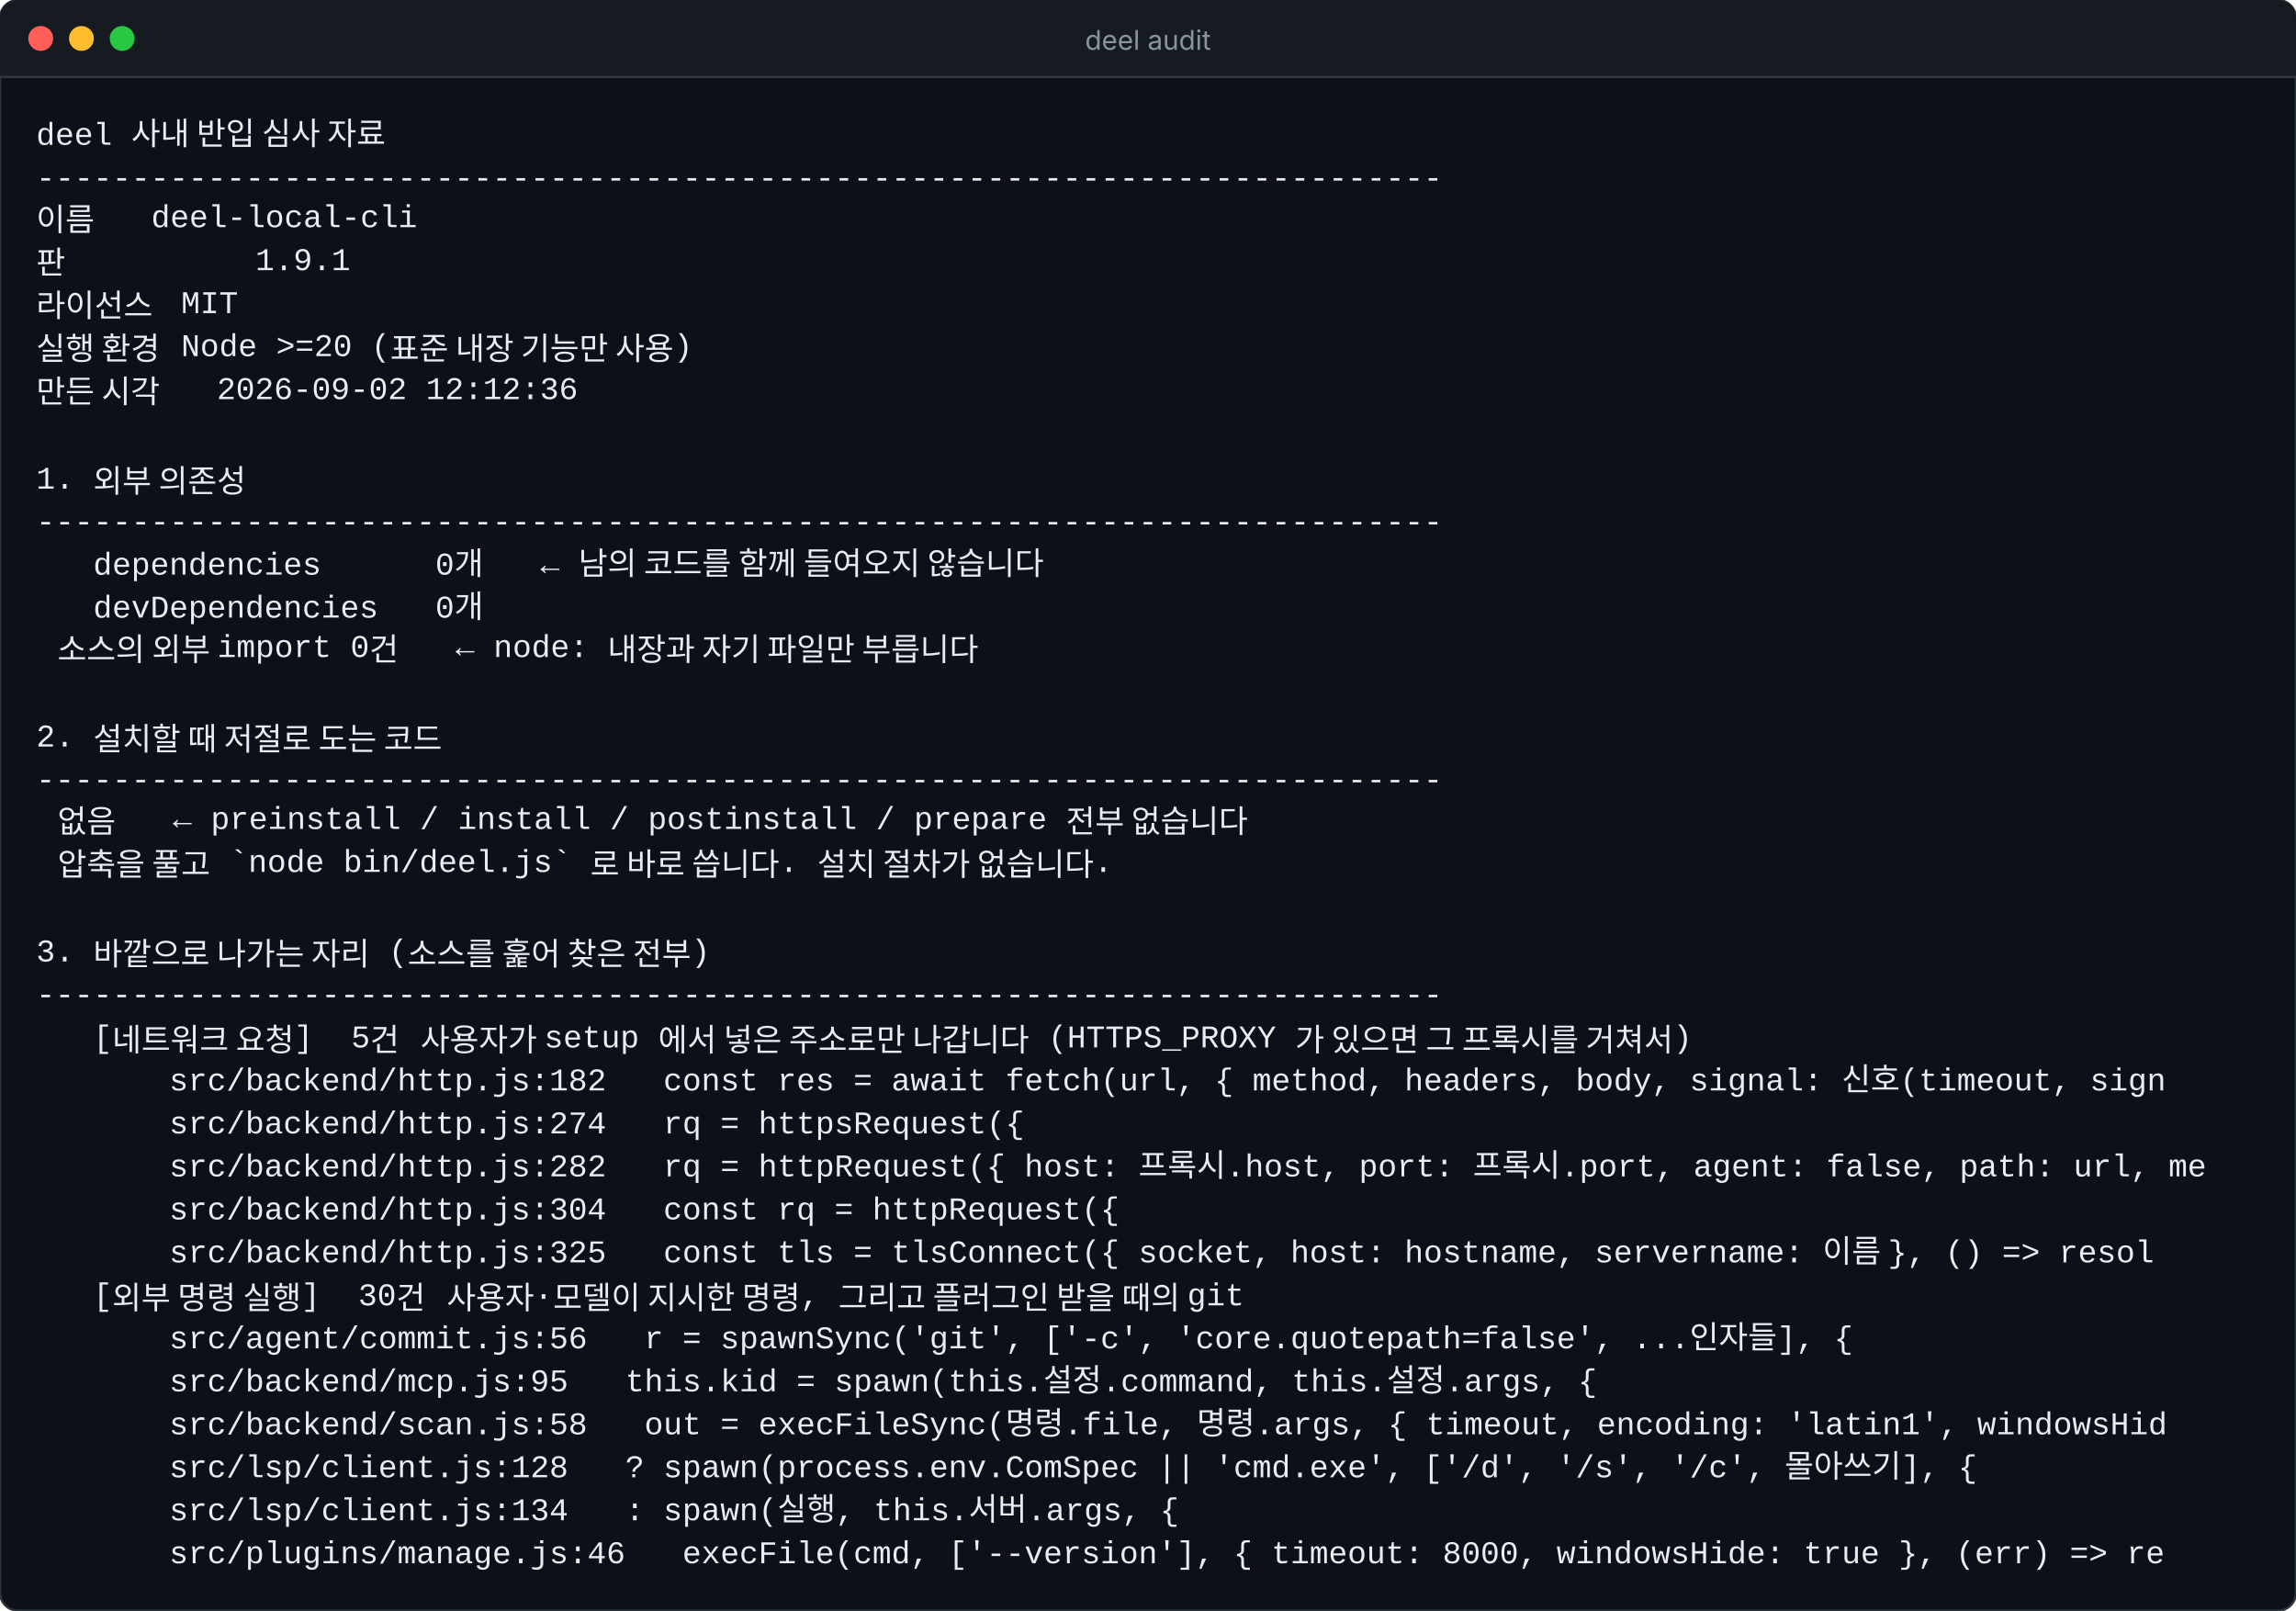
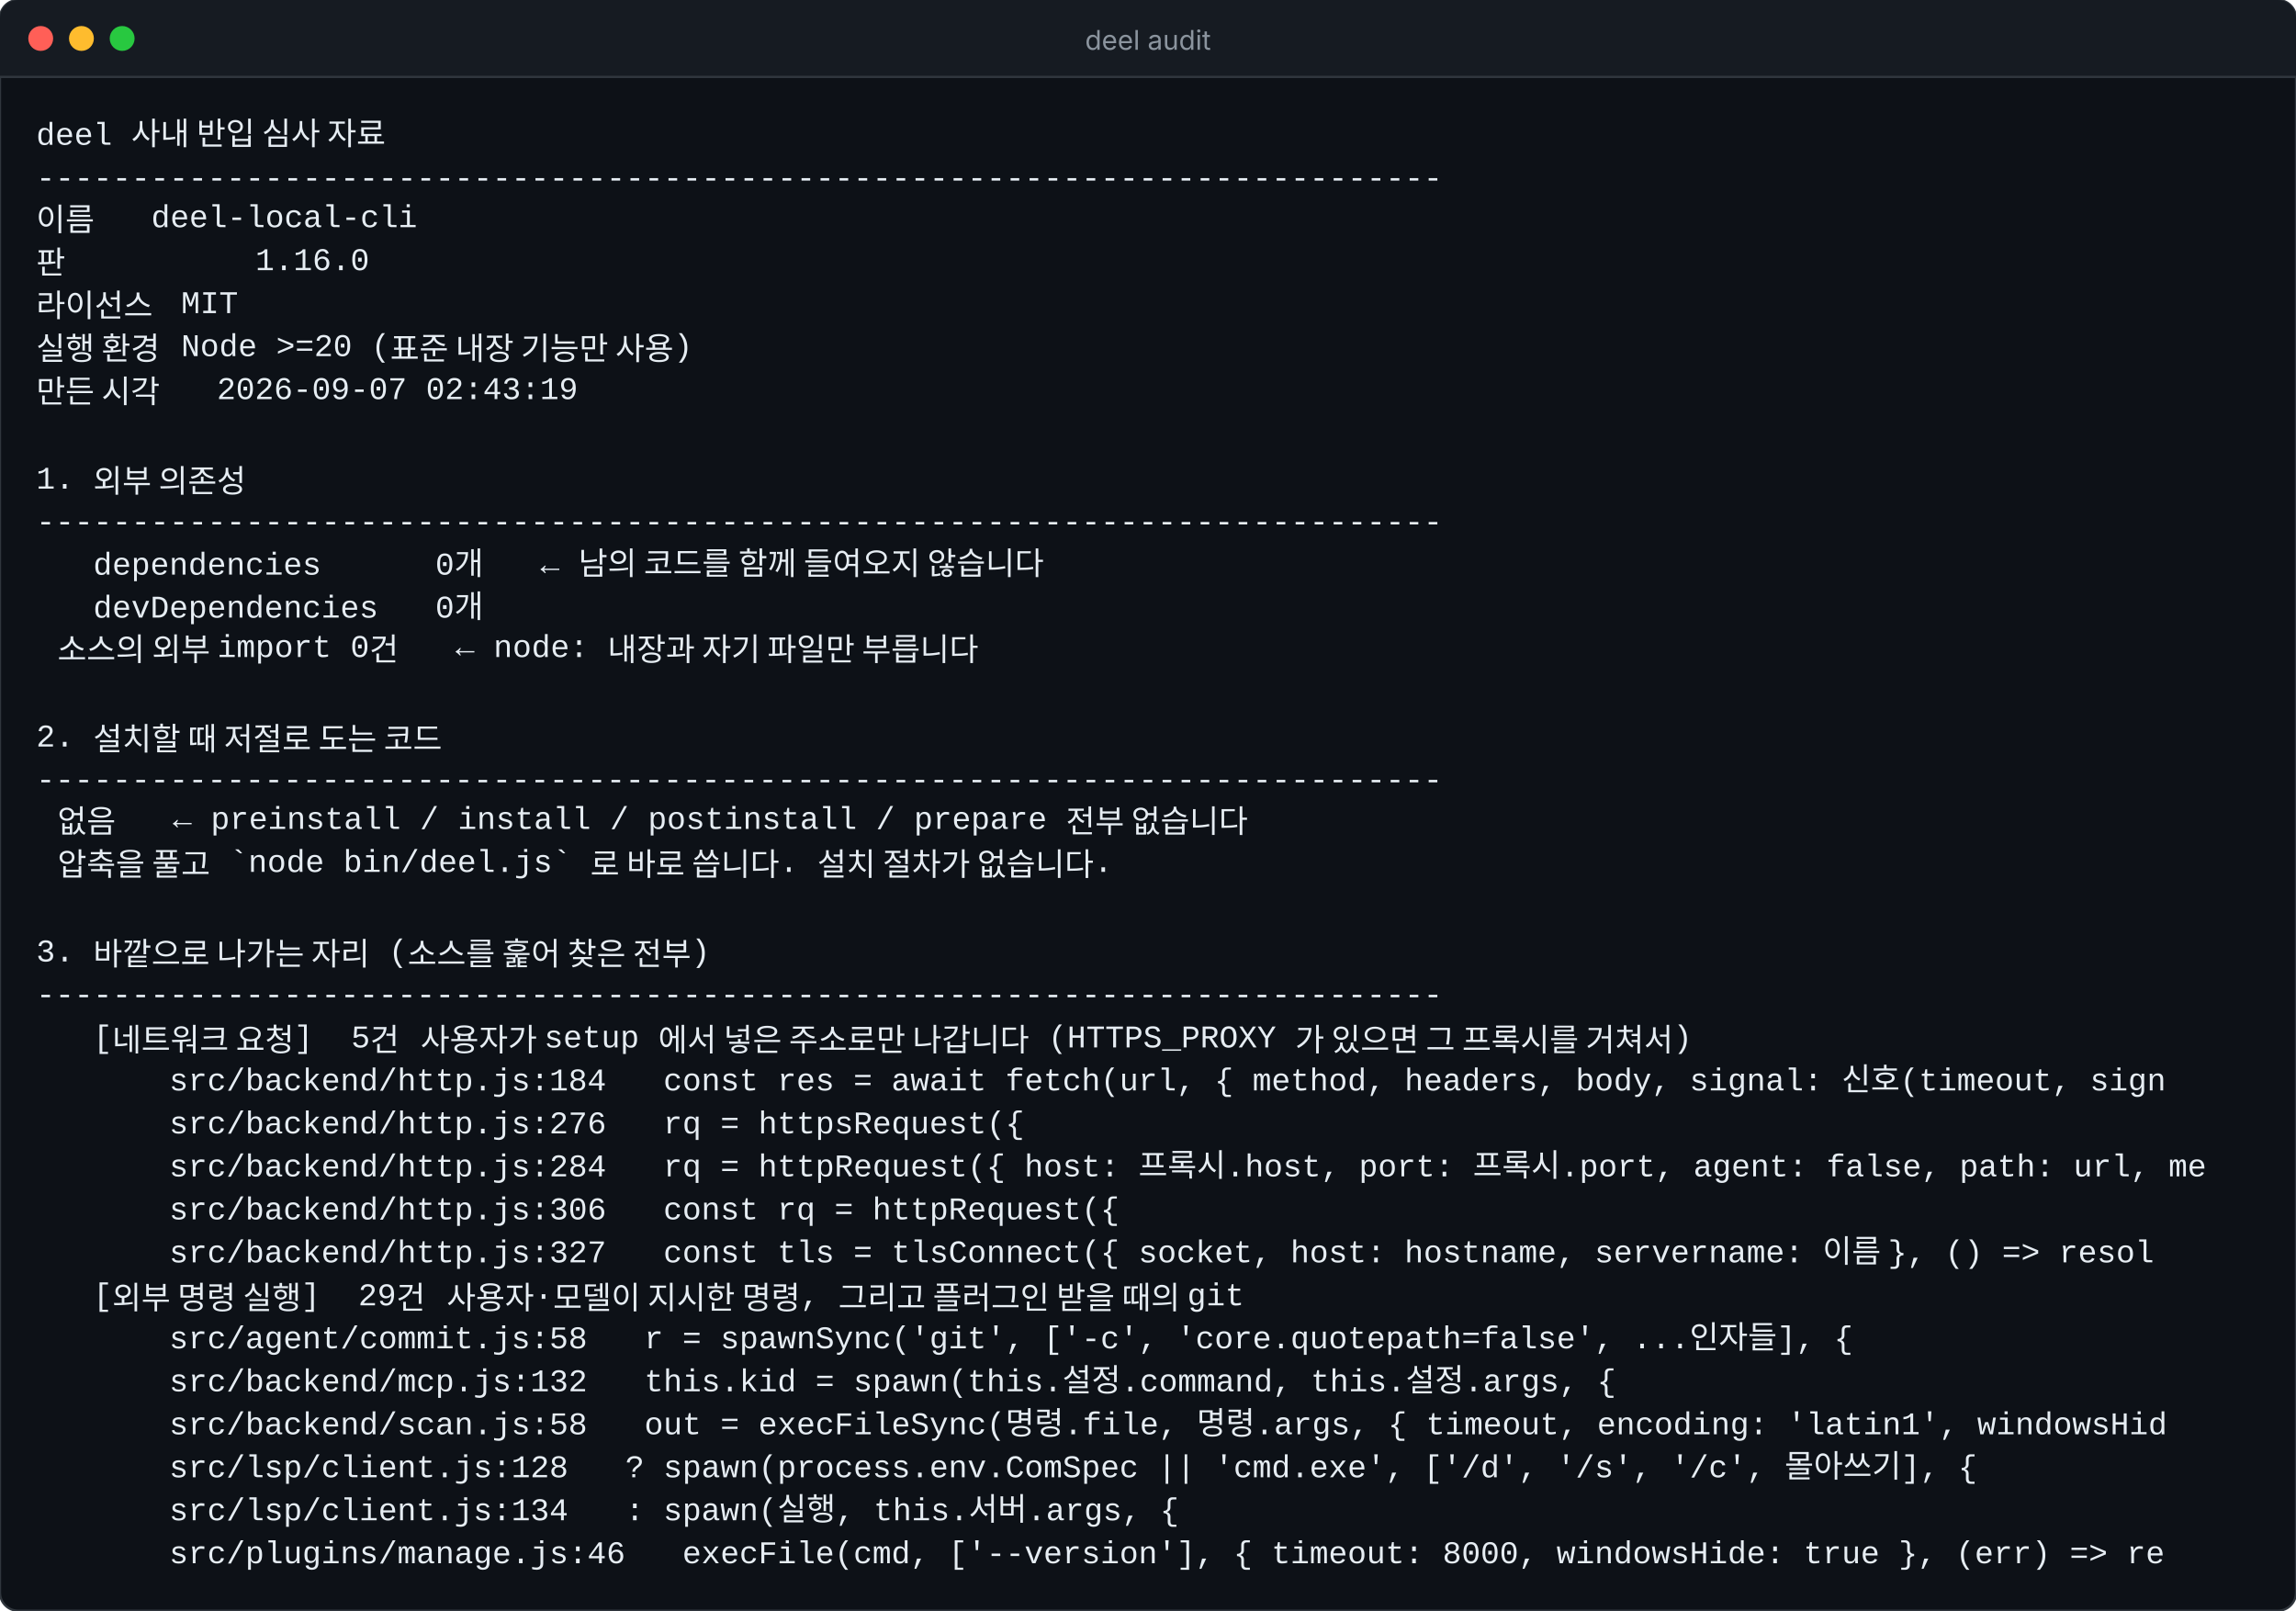
<svg xmlns="http://www.w3.org/2000/svg" width="1015" height="712" viewBox="0 0 1015 712" role="img" aria-label="deel audit — the corporate review sheet">
  <rect width="1015" height="712" rx="8" fill="#0d1117" stroke="#30363d" />
  <path d="M0 8a8 8 0 0 1 8-8h999a8 8 0 0 1 8 8v26H0z" fill="#161b22" />
  <line x1="0" y1="34" x2="1015" y2="34" stroke="#30363d" />
  <circle cx="18" cy="17" r="5.5" fill="#ff5f57" />
  <circle cx="36" cy="17" r="5.5" fill="#febc2e" />
  <circle cx="54" cy="17" r="5.5" fill="#28c840" />
  <text x="507.5" y="22" fill="#8b949e" font-size="12" text-anchor="middle" font-family="ui-sans-serif,-apple-system,Segoe UI,sans-serif">deel audit</text>
  <g font-family="ui-monospace,SFMono-Regular,Menlo,Consolas,'Liberation Mono',monospace" font-size="14">
    <text x="16.0" y="64" fill="#e6edf3" textLength="201.6" lengthAdjust="spacing" xml:space="preserve">deel 사내 반입 심사 자료</text>
    <text x="16.0" y="83" fill="#e6edf3" textLength="621.6" lengthAdjust="spacing" xml:space="preserve">--------------------------------------------------------------------------</text>
    <text x="16.0" y="102" fill="#e6edf3" textLength="218.4" lengthAdjust="spacing" xml:space="preserve">이름        deel-local-cli</text>
-     <text x="16.0" y="121" fill="#e6edf3" textLength="142.8" lengthAdjust="spacing" xml:space="preserve">판          1.9.1</text>
+     <text x="16.0" y="121" fill="#e6edf3" textLength="151.2" lengthAdjust="spacing" xml:space="preserve">판          1.16.0</text>
    <text x="16.0" y="140" fill="#e6edf3" textLength="126.0" lengthAdjust="spacing" xml:space="preserve">라이선스    MIT</text>
    <text x="16.0" y="159" fill="#e6edf3" textLength="378.0" lengthAdjust="spacing" xml:space="preserve">실행 환경   Node &gt;=20 (표준 내장 기능만 사용)</text>
-     <text x="16.0" y="178" fill="#e6edf3" textLength="260.4" lengthAdjust="spacing" xml:space="preserve">만든 시각   2026-09-02 12:12:36</text>
+     <text x="16.0" y="178" fill="#e6edf3" textLength="260.4" lengthAdjust="spacing" xml:space="preserve">만든 시각   2026-09-07 02:43:19</text>
    <text x="16.0" y="216" fill="#e6edf3" textLength="117.6" lengthAdjust="spacing" xml:space="preserve">1. 외부 의존성</text>
    <text x="16.0" y="235" fill="#e6edf3" textLength="621.6" lengthAdjust="spacing" xml:space="preserve">--------------------------------------------------------------------------</text>
    <text x="16.0" y="254" fill="#e6edf3" textLength="529.2" lengthAdjust="spacing" xml:space="preserve">   dependencies      0개   ← 남의 코드를 함께 들여오지 않습니다</text>
    <text x="16.0" y="273" fill="#e6edf3" textLength="201.6" lengthAdjust="spacing" xml:space="preserve">   devDependencies   0개</text>
    <text x="16.0" y="292" fill="#e6edf3" textLength="529.2" lengthAdjust="spacing" xml:space="preserve">   소스의 외부 import 0건   ← node: 내장과 자기 파일만 부릅니다</text>
    <text x="16.0" y="330" fill="#e6edf3" textLength="243.6" lengthAdjust="spacing" xml:space="preserve">2. 설치할 때 저절로 도는 코드</text>
    <text x="16.0" y="349" fill="#e6edf3" textLength="621.6" lengthAdjust="spacing" xml:space="preserve">--------------------------------------------------------------------------</text>
    <text x="16.0" y="368" fill="#e6edf3" textLength="588.0" lengthAdjust="spacing" xml:space="preserve">   없음   ← preinstall / install / postinstall / prepare 전부 없습니다</text>
    <text x="16.0" y="387" fill="#e6edf3" textLength="596.4" lengthAdjust="spacing" xml:space="preserve">   압축을 풀고 `node bin/deel.js` 로 바로 씁니다. 설치 절차가 없습니다.</text>
    <text x="16.0" y="425" fill="#e6edf3" textLength="394.8" lengthAdjust="spacing" xml:space="preserve">3. 바깥으로 나가는 자리 (소스를 훑어 찾은 전부)</text>
    <text x="16.0" y="444" fill="#e6edf3" textLength="621.6" lengthAdjust="spacing" xml:space="preserve">--------------------------------------------------------------------------</text>
    <text x="16.0" y="463" fill="#e6edf3" textLength="932.4" lengthAdjust="spacing" xml:space="preserve">   [네트워크 요청]  5건   사용자가 setup 에서 넣은 주소로만 나갑니다 (HTTPS_PROXY 가 있으면 그 프록시를 거쳐서)</text>
-     <text x="16.0" y="482" fill="#e6edf3" textLength="949.2" lengthAdjust="spacing" xml:space="preserve">       src/backend/http.js:182   const res = await fetch(url, { method, headers, body, signal: 신호(timeout, sign</text>
-     <text x="16.0" y="501" fill="#e6edf3" textLength="436.8" lengthAdjust="spacing" xml:space="preserve">       src/backend/http.js:274   rq = httpsRequest({</text>
-     <text x="16.0" y="520" fill="#e6edf3" textLength="982.8" lengthAdjust="spacing" xml:space="preserve">       src/backend/http.js:282   rq = httpRequest({ host: 프록시.host, port: 프록시.port, agent: false, path: url, me</text>
-     <text x="16.0" y="539" fill="#e6edf3" textLength="478.8" lengthAdjust="spacing" xml:space="preserve">       src/backend/http.js:304   const rq = httpRequest({</text>
-     <text x="16.0" y="558" fill="#e6edf3" textLength="949.2" lengthAdjust="spacing" xml:space="preserve">       src/backend/http.js:325   const tls = tlsConnect({ socket, host: hostname, servername: 이름 }, () =&gt; resol</text>
-     <text x="16.0" y="577" fill="#e6edf3" textLength="705.6" lengthAdjust="spacing" xml:space="preserve">   [외부 명령 실행]  30건   사용자·모델이 지시한 명령, 그리고 플러그인 받을 때의 git</text>
-     <text x="16.0" y="596" fill="#e6edf3" textLength="814.8" lengthAdjust="spacing" xml:space="preserve">       src/agent/commit.js:56   r = spawnSync('git', ['-c', 'core.quotepath=false', ...인자들], {</text>
-     <text x="16.0" y="615" fill="#e6edf3" textLength="705.6" lengthAdjust="spacing" xml:space="preserve">       src/backend/mcp.js:95   this.kid = spawn(this.설정.command, this.설정.args, {</text>
+     <text x="16.0" y="482" fill="#e6edf3" textLength="949.2" lengthAdjust="spacing" xml:space="preserve">       src/backend/http.js:184   const res = await fetch(url, { method, headers, body, signal: 신호(timeout, sign</text>
+     <text x="16.0" y="501" fill="#e6edf3" textLength="436.8" lengthAdjust="spacing" xml:space="preserve">       src/backend/http.js:276   rq = httpsRequest({</text>
+     <text x="16.0" y="520" fill="#e6edf3" textLength="982.8" lengthAdjust="spacing" xml:space="preserve">       src/backend/http.js:284   rq = httpRequest({ host: 프록시.host, port: 프록시.port, agent: false, path: url, me</text>
+     <text x="16.0" y="539" fill="#e6edf3" textLength="478.8" lengthAdjust="spacing" xml:space="preserve">       src/backend/http.js:306   const rq = httpRequest({</text>
+     <text x="16.0" y="558" fill="#e6edf3" textLength="949.2" lengthAdjust="spacing" xml:space="preserve">       src/backend/http.js:327   const tls = tlsConnect({ socket, host: hostname, servername: 이름 }, () =&gt; resol</text>
+     <text x="16.0" y="577" fill="#e6edf3" textLength="705.6" lengthAdjust="spacing" xml:space="preserve">   [외부 명령 실행]  29건   사용자·모델이 지시한 명령, 그리고 플러그인 받을 때의 git</text>
+     <text x="16.0" y="596" fill="#e6edf3" textLength="814.8" lengthAdjust="spacing" xml:space="preserve">       src/agent/commit.js:58   r = spawnSync('git', ['-c', 'core.quotepath=false', ...인자들], {</text>
+     <text x="16.0" y="615" fill="#e6edf3" textLength="714.0" lengthAdjust="spacing" xml:space="preserve">       src/backend/mcp.js:132   this.kid = spawn(this.설정.command, this.설정.args, {</text>
    <text x="16.0" y="634" fill="#e6edf3" textLength="957.6" lengthAdjust="spacing" xml:space="preserve">       src/backend/scan.js:58   out = execFileSync(명령.file, 명령.args, { timeout, encoding: 'latin1', windowsHid</text>
    <text x="16.0" y="653" fill="#e6edf3" textLength="873.6" lengthAdjust="spacing" xml:space="preserve">       src/lsp/client.js:128   ? spawn(process.env.ComSpec || 'cmd.exe', ['/d', '/s', '/c', 몰아쓰기], {</text>
    <text x="16.0" y="672" fill="#e6edf3" textLength="520.8" lengthAdjust="spacing" xml:space="preserve">       src/lsp/client.js:134   : spawn(실행, this.서버.args, {</text>
    <text x="16.0" y="691" fill="#e6edf3" textLength="940.8" lengthAdjust="spacing" xml:space="preserve">       src/plugins/manage.js:46   execFile(cmd, ['--version'], { timeout: 8000, windowsHide: true }, (err) =&gt; re</text>
  </g>
</svg>
